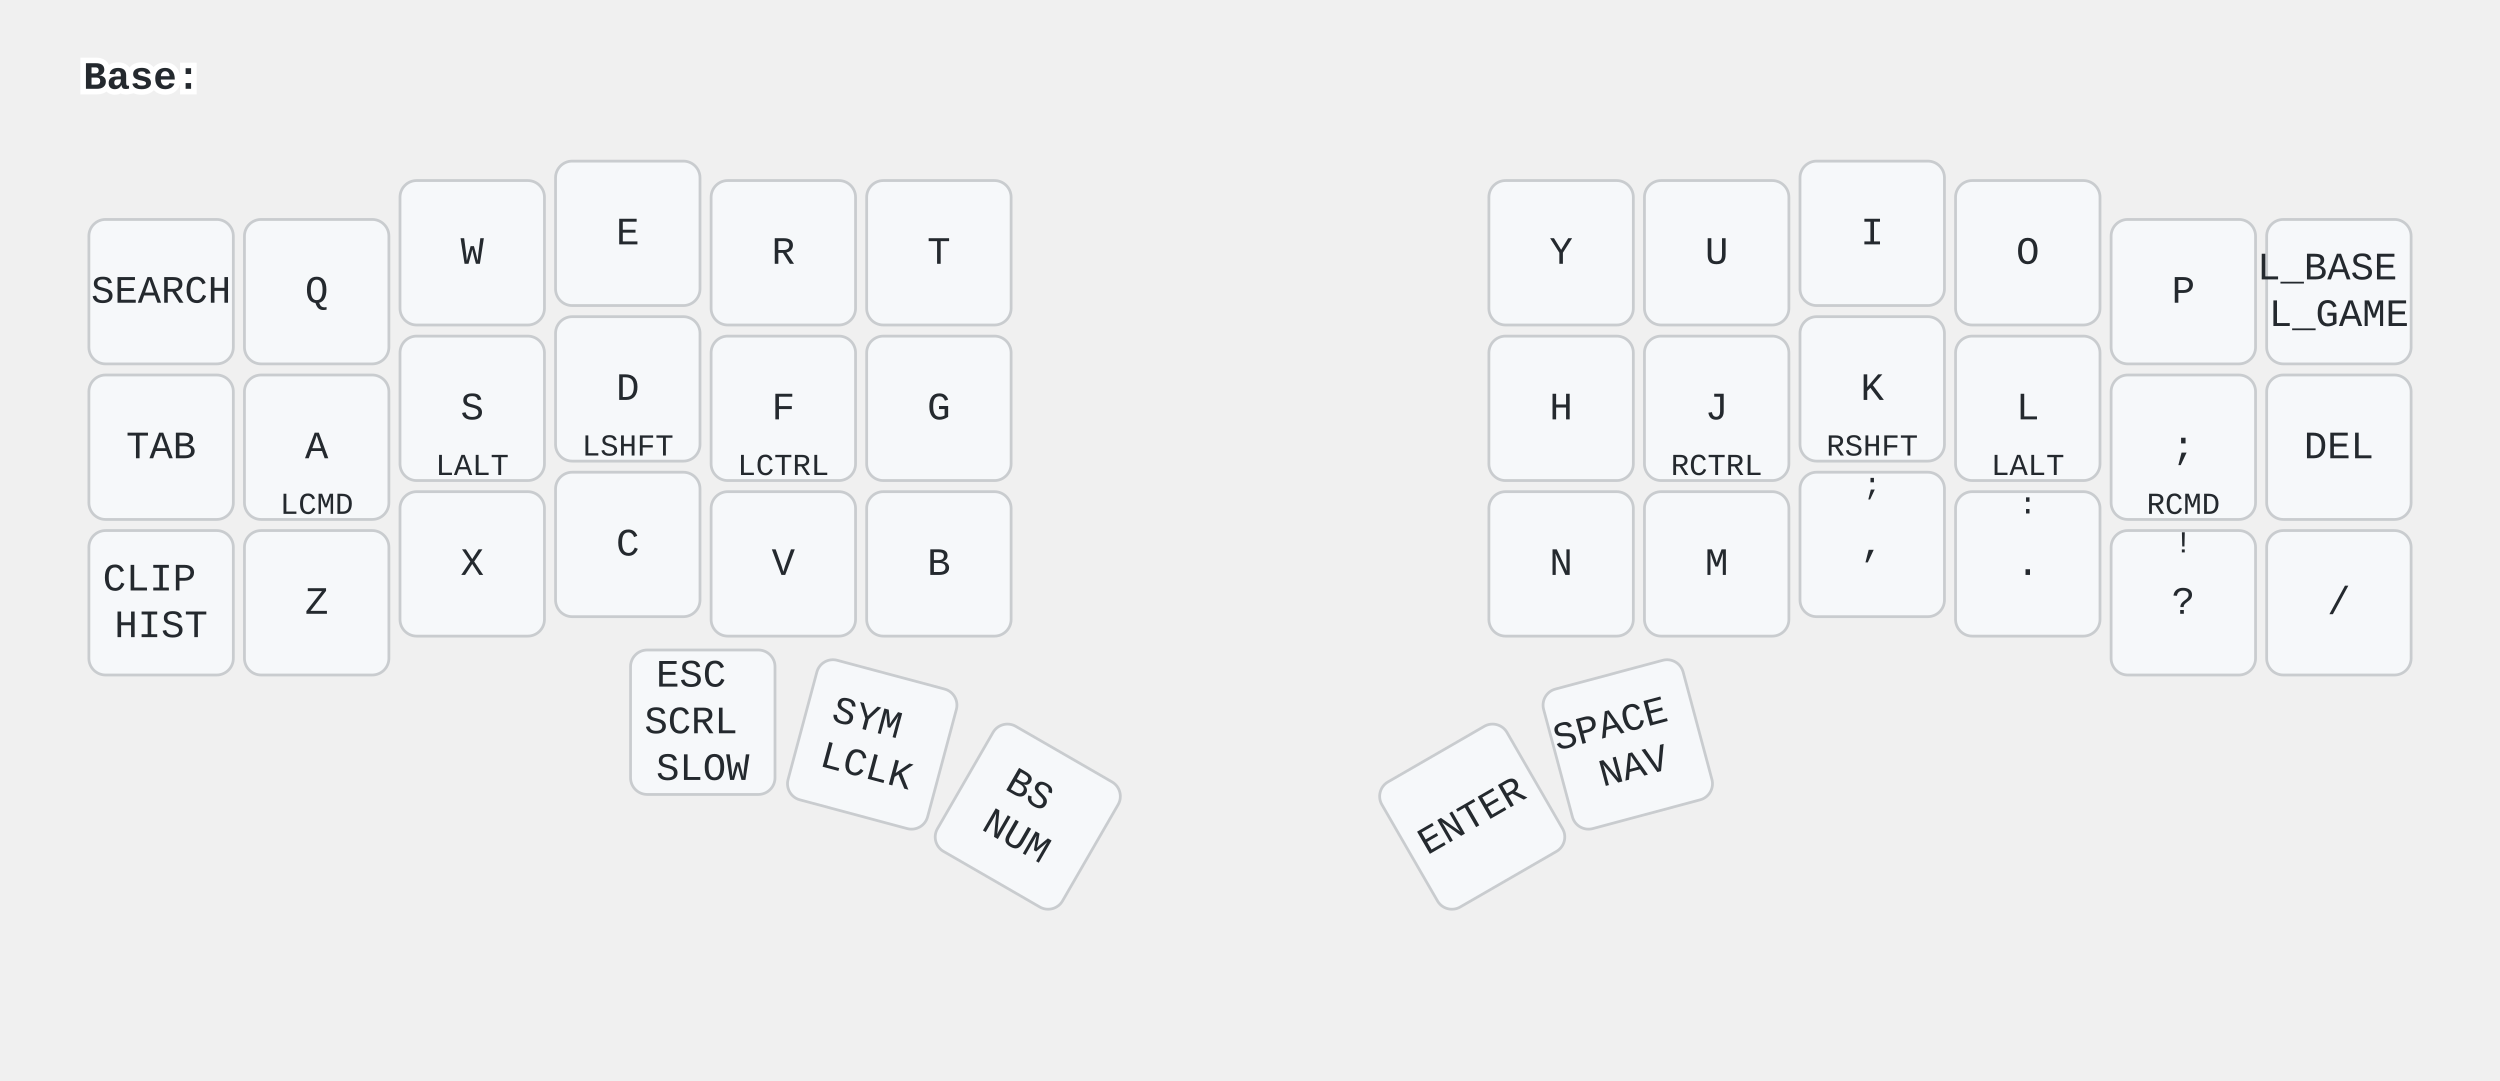
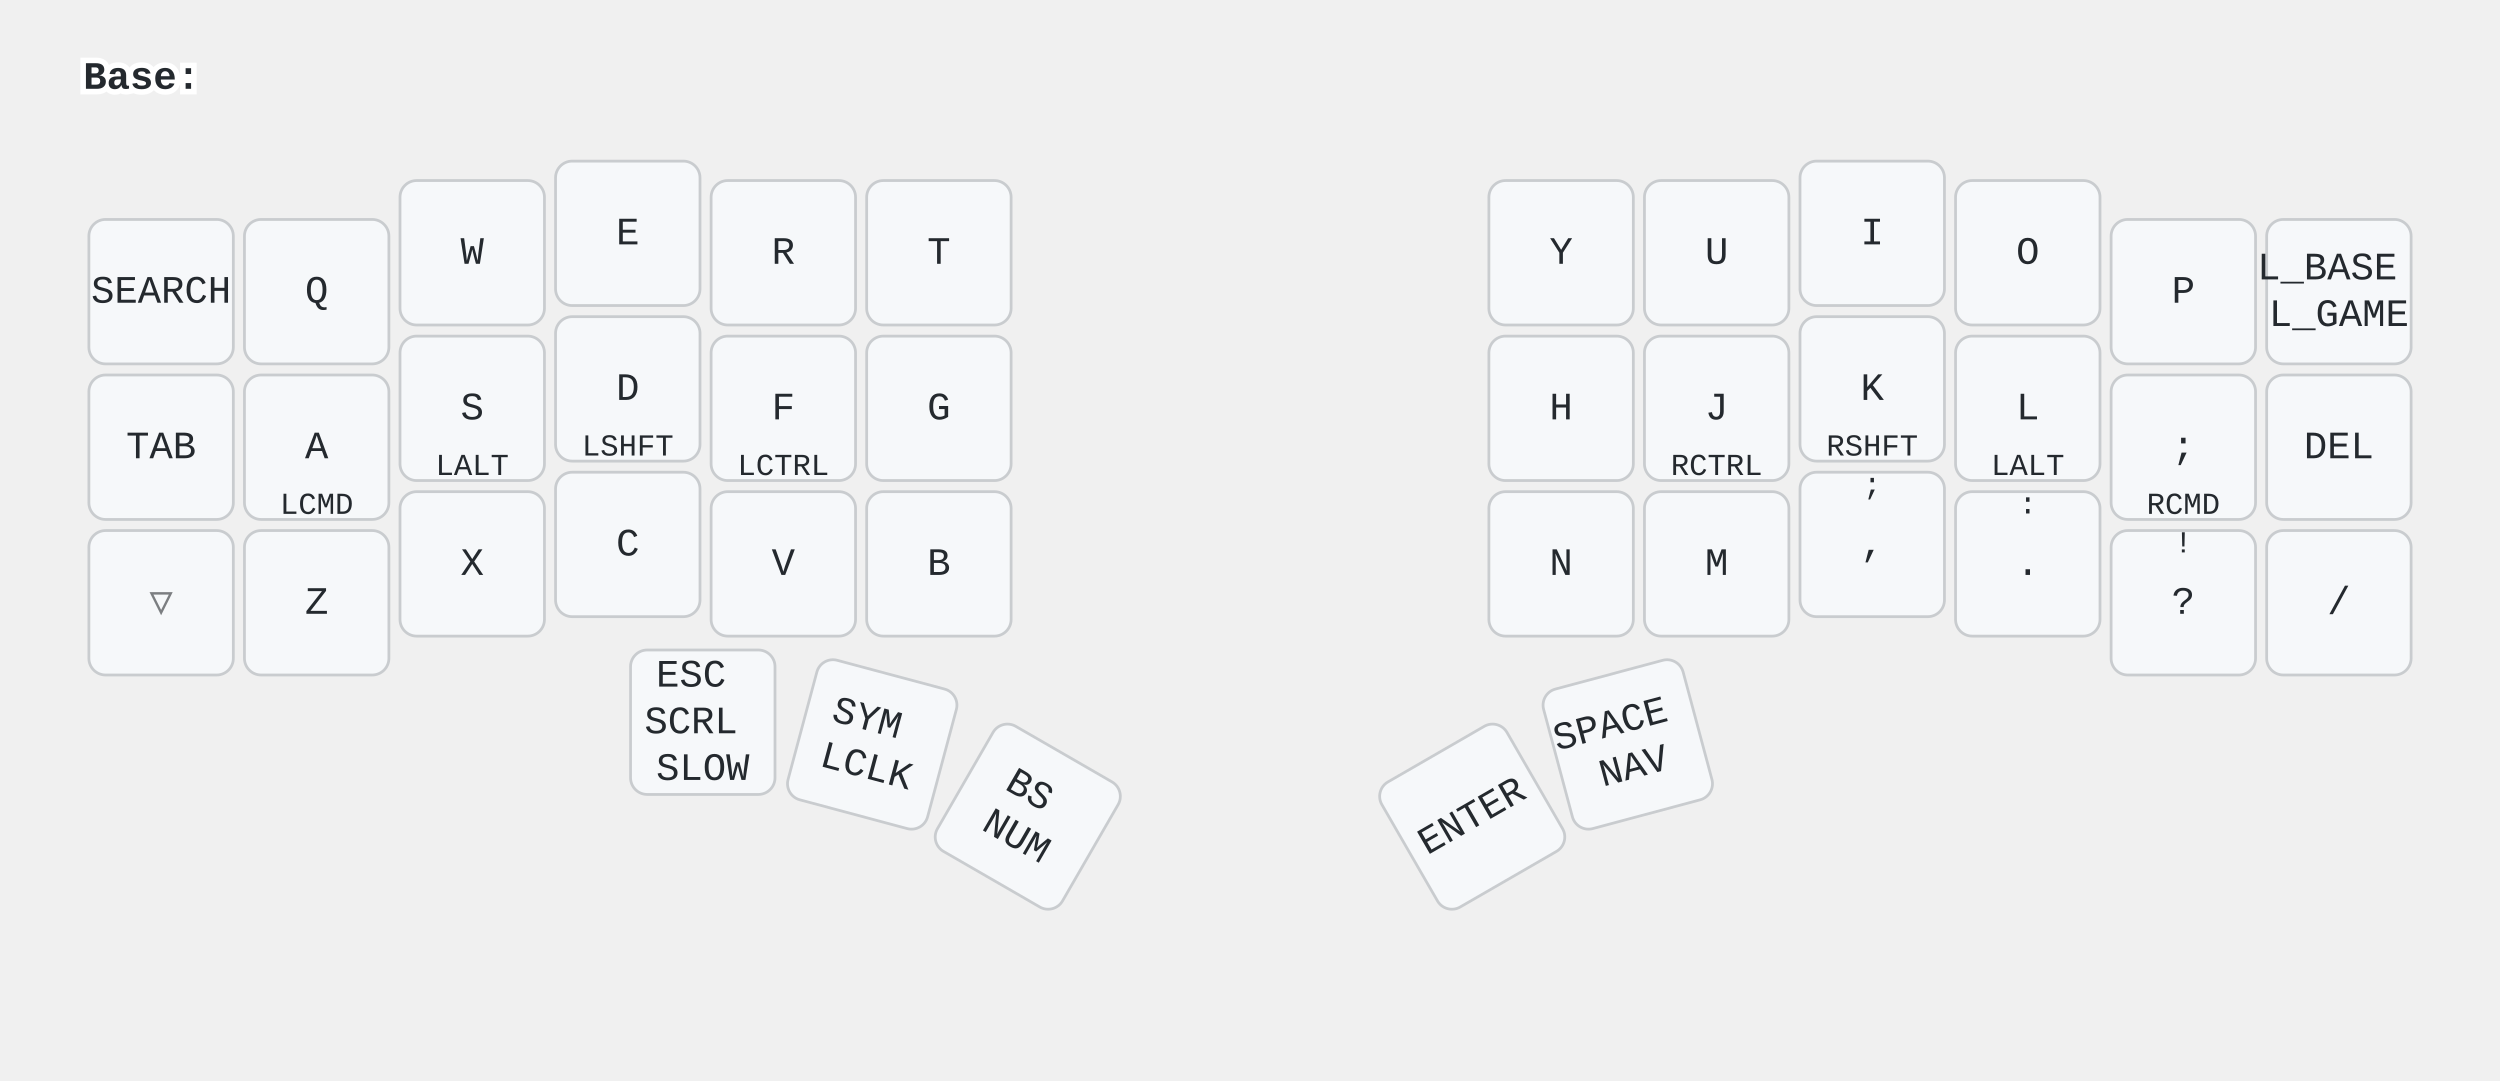
<svg xmlns="http://www.w3.org/2000/svg" width="900" height="389" viewBox="0 0 900 389" class="keymap">
  <style>/* inherit to force styles through use tags */
svg path {
    fill: inherit;
}

/* font and background color specifications */
svg.keymap {
    font-family: SFMono-Regular,Consolas,Liberation Mono,Menlo,monospace;
    font-size: 14px;
    font-kerning: normal;
    text-rendering: optimizeLegibility;
    fill: #24292e;
}

/* default key styling */
rect.key {
    fill: #f6f8fa;
}

rect.key, rect.combo {
    stroke: #c9cccf;
    stroke-width: 1;
}

/* default key side styling, only used is draw_key_sides is set */
rect.side {
    filter: brightness(90%);
}

/* color accent for combo boxes */
rect.combo, rect.combo-separate {
    fill: #cdf;
}

/* color accent for held keys */
rect.held, rect.combo.held {
    fill: #fdd;
}

/* color accent for ghost (optional) keys */
rect.ghost, rect.combo.ghost {
    stroke-dasharray: 4, 4;
    stroke-width: 2;
}

text {
    text-anchor: middle;
    dominant-baseline: middle;
}

/* styling for layer labels */
text.label {
    font-weight: bold;
    text-anchor: start;
    stroke: white;
    stroke-width: 4;
    paint-order: stroke;
}

/* styling for optional footer */
text.footer {
    text-anchor: end;
    dominant-baseline: auto;
    stroke: white;
    stroke-width: 4;
    paint-order: stroke;
}

/* styling for combo tap, and key non-tap label text */
text.combo, text.hold, text.shifted, text.left, text.right {
    font-size: 11px;
}

text.hold {
    text-anchor: middle;
    dominant-baseline: auto;
}

text.shifted {
    text-anchor: middle;
    dominant-baseline: hanging;
}

text.left {
    text-anchor: start;
}

text.right {
    text-anchor: end;
}

text.layer-activator {
    text-decoration: underline;
}

/* styling for hold/shifted label text in combo box */
text.combo.hold, text.combo.shifted, text.combo.left, text.combo.right {
    font-size: 8px;
}

/* lighter symbol for transparent keys */
text.trans {
    fill: #7b7e81;
}

/* styling for combo dendrons */
path.combo {
    stroke-width: 1;
    stroke: gray;
    fill: none;
}

/* Start Tabler Icons Cleanup */
/* cannot use height/width with glyphs */
.icon-tabler &gt; path {
    fill: inherit;
    stroke: inherit;
    stroke-width: 2;
}
/* hide tabler's default box */
.icon-tabler &gt; path[stroke="none"][fill="none"] {
    visibility: hidden;
}
/* End Tabler Icons Cleanup */

@media (prefers-color-scheme: dark) {
svg.keymap { fill: #d1d6db; }
rect.key { fill: #3f4750; }
rect.key, rect.combo { stroke: #60666c; }
rect.combo, rect.combo-separate { fill: #1f3d7a; }
rect.held, rect.combo.held { fill: #854747; }
text.label, text.footer { stroke: black; }
text.trans { fill: #7e8184; }
path.combo { stroke: #7f7f7f; }

}</style>
  <g transform="translate(30, 0)" class="layer-Base">
    <text x="0" y="28" class="label" id="Base">Base:</text>
    <g transform="translate(0, 56)">
      <g transform="translate(28, 49)" class="key keypos-0">
        <rect rx="6" ry="6" x="-26" y="-26" width="52" height="52" class="key" />
        <text x="0" y="0" class="key tap">SEARCH</text>
      </g>
      <g transform="translate(84, 49)" class="key keypos-1">
        <rect rx="6" ry="6" x="-26" y="-26" width="52" height="52" class="key" />
        <text x="0" y="0" class="key tap">Q</text>
      </g>
      <g transform="translate(140, 35)" class="key keypos-2">
        <rect rx="6" ry="6" x="-26" y="-26" width="52" height="52" class="key" />
        <text x="0" y="0" class="key tap">W</text>
      </g>
      <g transform="translate(196, 28)" class="key keypos-3">
        <rect rx="6" ry="6" x="-26" y="-26" width="52" height="52" class="key" />
        <text x="0" y="0" class="key tap">E</text>
      </g>
      <g transform="translate(252, 35)" class="key keypos-4">
        <rect rx="6" ry="6" x="-26" y="-26" width="52" height="52" class="key" />
        <text x="0" y="0" class="key tap">R</text>
      </g>
      <g transform="translate(308, 35)" class="key keypos-5">
        <rect rx="6" ry="6" x="-26" y="-26" width="52" height="52" class="key" />
        <text x="0" y="0" class="key tap">T</text>
      </g>
      <g transform="translate(532, 35)" class="key keypos-6">
        <rect rx="6" ry="6" x="-26" y="-26" width="52" height="52" class="key" />
        <text x="0" y="0" class="key tap">Y</text>
      </g>
      <g transform="translate(588, 35)" class="key keypos-7">
        <rect rx="6" ry="6" x="-26" y="-26" width="52" height="52" class="key" />
        <text x="0" y="0" class="key tap">U</text>
      </g>
      <g transform="translate(644, 28)" class="key keypos-8">
        <rect rx="6" ry="6" x="-26" y="-26" width="52" height="52" class="key" />
        <text x="0" y="0" class="key tap">I</text>
      </g>
      <g transform="translate(700, 35)" class="key keypos-9">
        <rect rx="6" ry="6" x="-26" y="-26" width="52" height="52" class="key" />
        <text x="0" y="0" class="key tap">O</text>
      </g>
      <g transform="translate(756, 49)" class="key keypos-10">
        <rect rx="6" ry="6" x="-26" y="-26" width="52" height="52" class="key" />
        <text x="0" y="0" class="key tap">P</text>
      </g>
      <g transform="translate(812, 49)" class="key keypos-11">
        <rect rx="6" ry="6" x="-26" y="-26" width="52" height="52" class="key" />
        <text x="0" y="0" class="key tap">
          <tspan x="0" dy="-0.6em">L_BASE</tspan>
          <tspan x="0" dy="1.2em">L_GAME</tspan>
        </text>
      </g>
      <g transform="translate(28, 105)" class="key keypos-12">
        <rect rx="6" ry="6" x="-26" y="-26" width="52" height="52" class="key" />
        <text x="0" y="0" class="key tap">TAB</text>
      </g>
      <g transform="translate(84, 105)" class="key keypos-13">
        <rect rx="6" ry="6" x="-26" y="-26" width="52" height="52" class="key" />
        <text x="0" y="0" class="key tap">A</text>
        <text x="0" y="24" class="key hold">LCMD</text>
      </g>
      <g transform="translate(140, 91)" class="key keypos-14">
        <rect rx="6" ry="6" x="-26" y="-26" width="52" height="52" class="key" />
        <text x="0" y="0" class="key tap">S</text>
        <text x="0" y="24" class="key hold">LALT</text>
      </g>
      <g transform="translate(196, 84)" class="key keypos-15">
        <rect rx="6" ry="6" x="-26" y="-26" width="52" height="52" class="key" />
        <text x="0" y="0" class="key tap">D</text>
        <text x="0" y="24" class="key hold">LSHFT</text>
      </g>
      <g transform="translate(252, 91)" class="key keypos-16">
        <rect rx="6" ry="6" x="-26" y="-26" width="52" height="52" class="key" />
        <text x="0" y="0" class="key tap">F</text>
        <text x="0" y="24" class="key hold">LCTRL</text>
      </g>
      <g transform="translate(308, 91)" class="key keypos-17">
        <rect rx="6" ry="6" x="-26" y="-26" width="52" height="52" class="key" />
        <text x="0" y="0" class="key tap">G</text>
      </g>
      <g transform="translate(532, 91)" class="key keypos-18">
        <rect rx="6" ry="6" x="-26" y="-26" width="52" height="52" class="key" />
        <text x="0" y="0" class="key tap">H</text>
      </g>
      <g transform="translate(588, 91)" class="key keypos-19">
        <rect rx="6" ry="6" x="-26" y="-26" width="52" height="52" class="key" />
        <text x="0" y="0" class="key tap">J</text>
        <text x="0" y="24" class="key hold">RCTRL</text>
      </g>
      <g transform="translate(644, 84)" class="key keypos-20">
        <rect rx="6" ry="6" x="-26" y="-26" width="52" height="52" class="key" />
        <text x="0" y="0" class="key tap">K</text>
        <text x="0" y="24" class="key hold">RSHFT</text>
      </g>
      <g transform="translate(700, 91)" class="key keypos-21">
        <rect rx="6" ry="6" x="-26" y="-26" width="52" height="52" class="key" />
        <text x="0" y="0" class="key tap">L</text>
        <text x="0" y="24" class="key hold">LALT</text>
      </g>
      <g transform="translate(756, 105)" class="key keypos-22">
        <rect rx="6" ry="6" x="-26" y="-26" width="52" height="52" class="key" />
        <text x="0" y="0" class="key tap">;</text>
        <text x="0" y="24" class="key hold">RCMD</text>
      </g>
      <g transform="translate(812, 105)" class="key keypos-23">
        <rect rx="6" ry="6" x="-26" y="-26" width="52" height="52" class="key" />
        <text x="0" y="0" class="key tap">DEL</text>
      </g>
-       <g transform="translate(28, 161)" class="key keypos-24">
-         <rect rx="6" ry="6" x="-26" y="-26" width="52" height="52" class="key" />
-         <text x="0" y="0" class="key tap">
-           <tspan x="0" dy="-0.6em">CLIP</tspan>
-           <tspan x="0" dy="1.2em">HIST</tspan>
-         </text>
+       <g transform="translate(28, 161)" class="key trans keypos-24">
+         <rect rx="6" ry="6" x="-26" y="-26" width="52" height="52" class="key trans" />
+         <text x="0" y="0" class="key trans tap">▽</text>
      </g>
      <g transform="translate(84, 161)" class="key keypos-25">
        <rect rx="6" ry="6" x="-26" y="-26" width="52" height="52" class="key" />
        <text x="0" y="0" class="key tap">Z</text>
      </g>
      <g transform="translate(140, 147)" class="key keypos-26">
        <rect rx="6" ry="6" x="-26" y="-26" width="52" height="52" class="key" />
        <text x="0" y="0" class="key tap">X</text>
      </g>
      <g transform="translate(196, 140)" class="key keypos-27">
        <rect rx="6" ry="6" x="-26" y="-26" width="52" height="52" class="key" />
        <text x="0" y="0" class="key tap">C</text>
      </g>
      <g transform="translate(252, 147)" class="key keypos-28">
        <rect rx="6" ry="6" x="-26" y="-26" width="52" height="52" class="key" />
        <text x="0" y="0" class="key tap">V</text>
      </g>
      <g transform="translate(308, 147)" class="key keypos-29">
        <rect rx="6" ry="6" x="-26" y="-26" width="52" height="52" class="key" />
        <text x="0" y="0" class="key tap">B</text>
      </g>
      <g transform="translate(532, 147)" class="key keypos-30">
        <rect rx="6" ry="6" x="-26" y="-26" width="52" height="52" class="key" />
        <text x="0" y="0" class="key tap">N</text>
      </g>
      <g transform="translate(588, 147)" class="key keypos-31">
        <rect rx="6" ry="6" x="-26" y="-26" width="52" height="52" class="key" />
        <text x="0" y="0" class="key tap">M</text>
      </g>
      <g transform="translate(644, 140)" class="key keypos-32">
        <rect rx="6" ry="6" x="-26" y="-26" width="52" height="52" class="key" />
        <text x="0" y="0" class="key tap">,</text>
        <text x="0" y="-24" class="key shifted">;</text>
      </g>
      <g transform="translate(700, 147)" class="key keypos-33">
        <rect rx="6" ry="6" x="-26" y="-26" width="52" height="52" class="key" />
        <text x="0" y="0" class="key tap">.</text>
        <text x="0" y="-24" class="key shifted">:</text>
      </g>
      <g transform="translate(756, 161)" class="key keypos-34">
        <rect rx="6" ry="6" x="-26" y="-26" width="52" height="52" class="key" />
        <text x="0" y="0" class="key tap">?</text>
        <text x="0" y="-24" class="key shifted">!</text>
      </g>
      <g transform="translate(812, 161)" class="key keypos-35">
        <rect rx="6" ry="6" x="-26" y="-26" width="52" height="52" class="key" />
        <text x="0" y="0" class="key tap">/</text>
      </g>
      <g transform="translate(223, 204)" class="key keypos-36">
        <rect rx="6" ry="6" x="-26" y="-26" width="52" height="52" class="key" />
        <text x="0" y="0" class="key tap">
          <tspan x="0" dy="-1.2em">ESC</tspan>
          <tspan x="0" dy="1.2em">SCRL</tspan>
          <tspan x="0" dy="1.2em">SLOW</tspan>
        </text>
      </g>
      <g transform="translate(284, 212) rotate(15.0)" class="key keypos-37">
        <rect rx="6" ry="6" x="-26" y="-26" width="52" height="52" class="key" />
        <text x="0" y="0" class="key tap">
          <tspan x="0" dy="-0.6em">SYM</tspan>
          <tspan x="0" dy="1.2em">LCLK</tspan>
        </text>
      </g>
      <g transform="translate(340, 238) rotate(30.0)" class="key keypos-38">
        <rect rx="6" ry="6" x="-26" y="-26" width="52" height="52" class="key" />
        <text x="0" y="0" class="key tap">
          <tspan x="0" dy="-0.6em">BS</tspan>
          <tspan x="0" dy="1.2em">NUM</tspan>
        </text>
      </g>
      <g transform="translate(500, 238) rotate(-30.0)" class="key keypos-39">
        <rect rx="6" ry="6" x="-26" y="-26" width="52" height="52" class="key" />
        <text x="0" y="0" class="key tap">ENTER</text>
      </g>
      <g transform="translate(556, 212) rotate(-15.0)" class="key keypos-40">
        <rect rx="6" ry="6" x="-26" y="-26" width="52" height="52" class="key" />
        <text x="0" y="0" class="key tap">
          <tspan x="0" dy="-0.6em">SPACE</tspan>
          <tspan x="0" dy="1.2em">NAV</tspan>
        </text>
      </g>
    </g>
  </g>
</svg>
